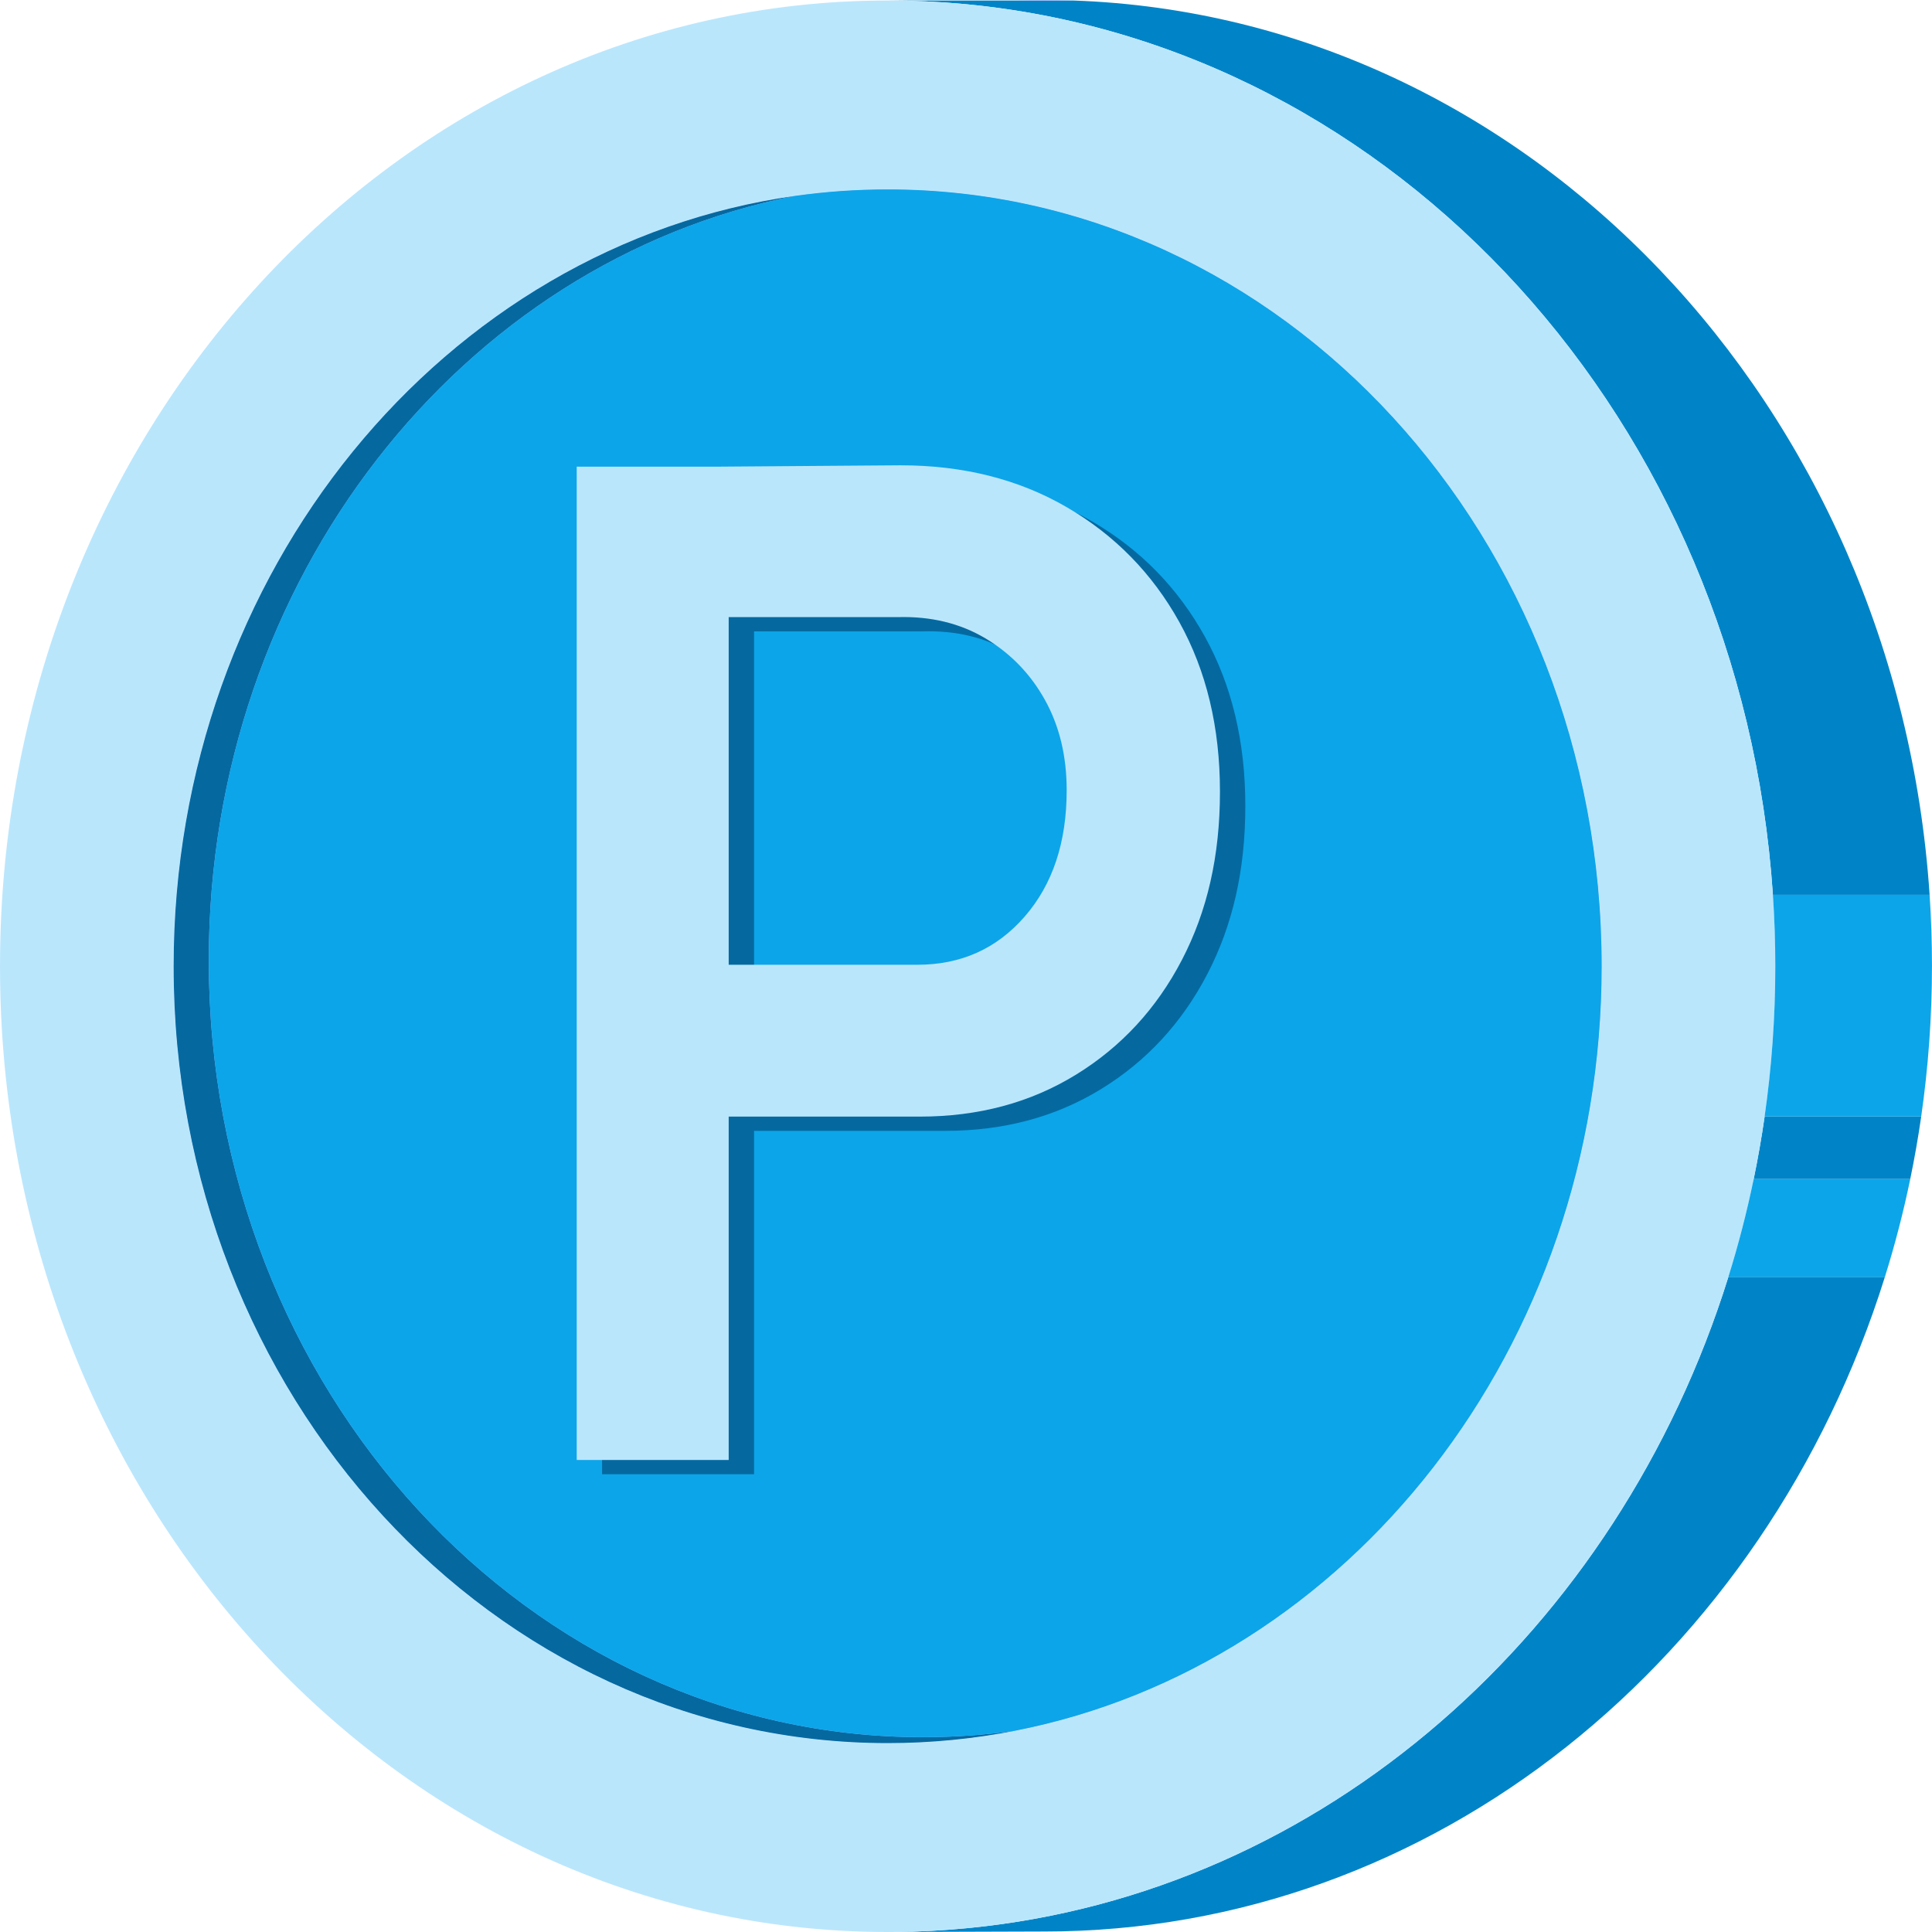
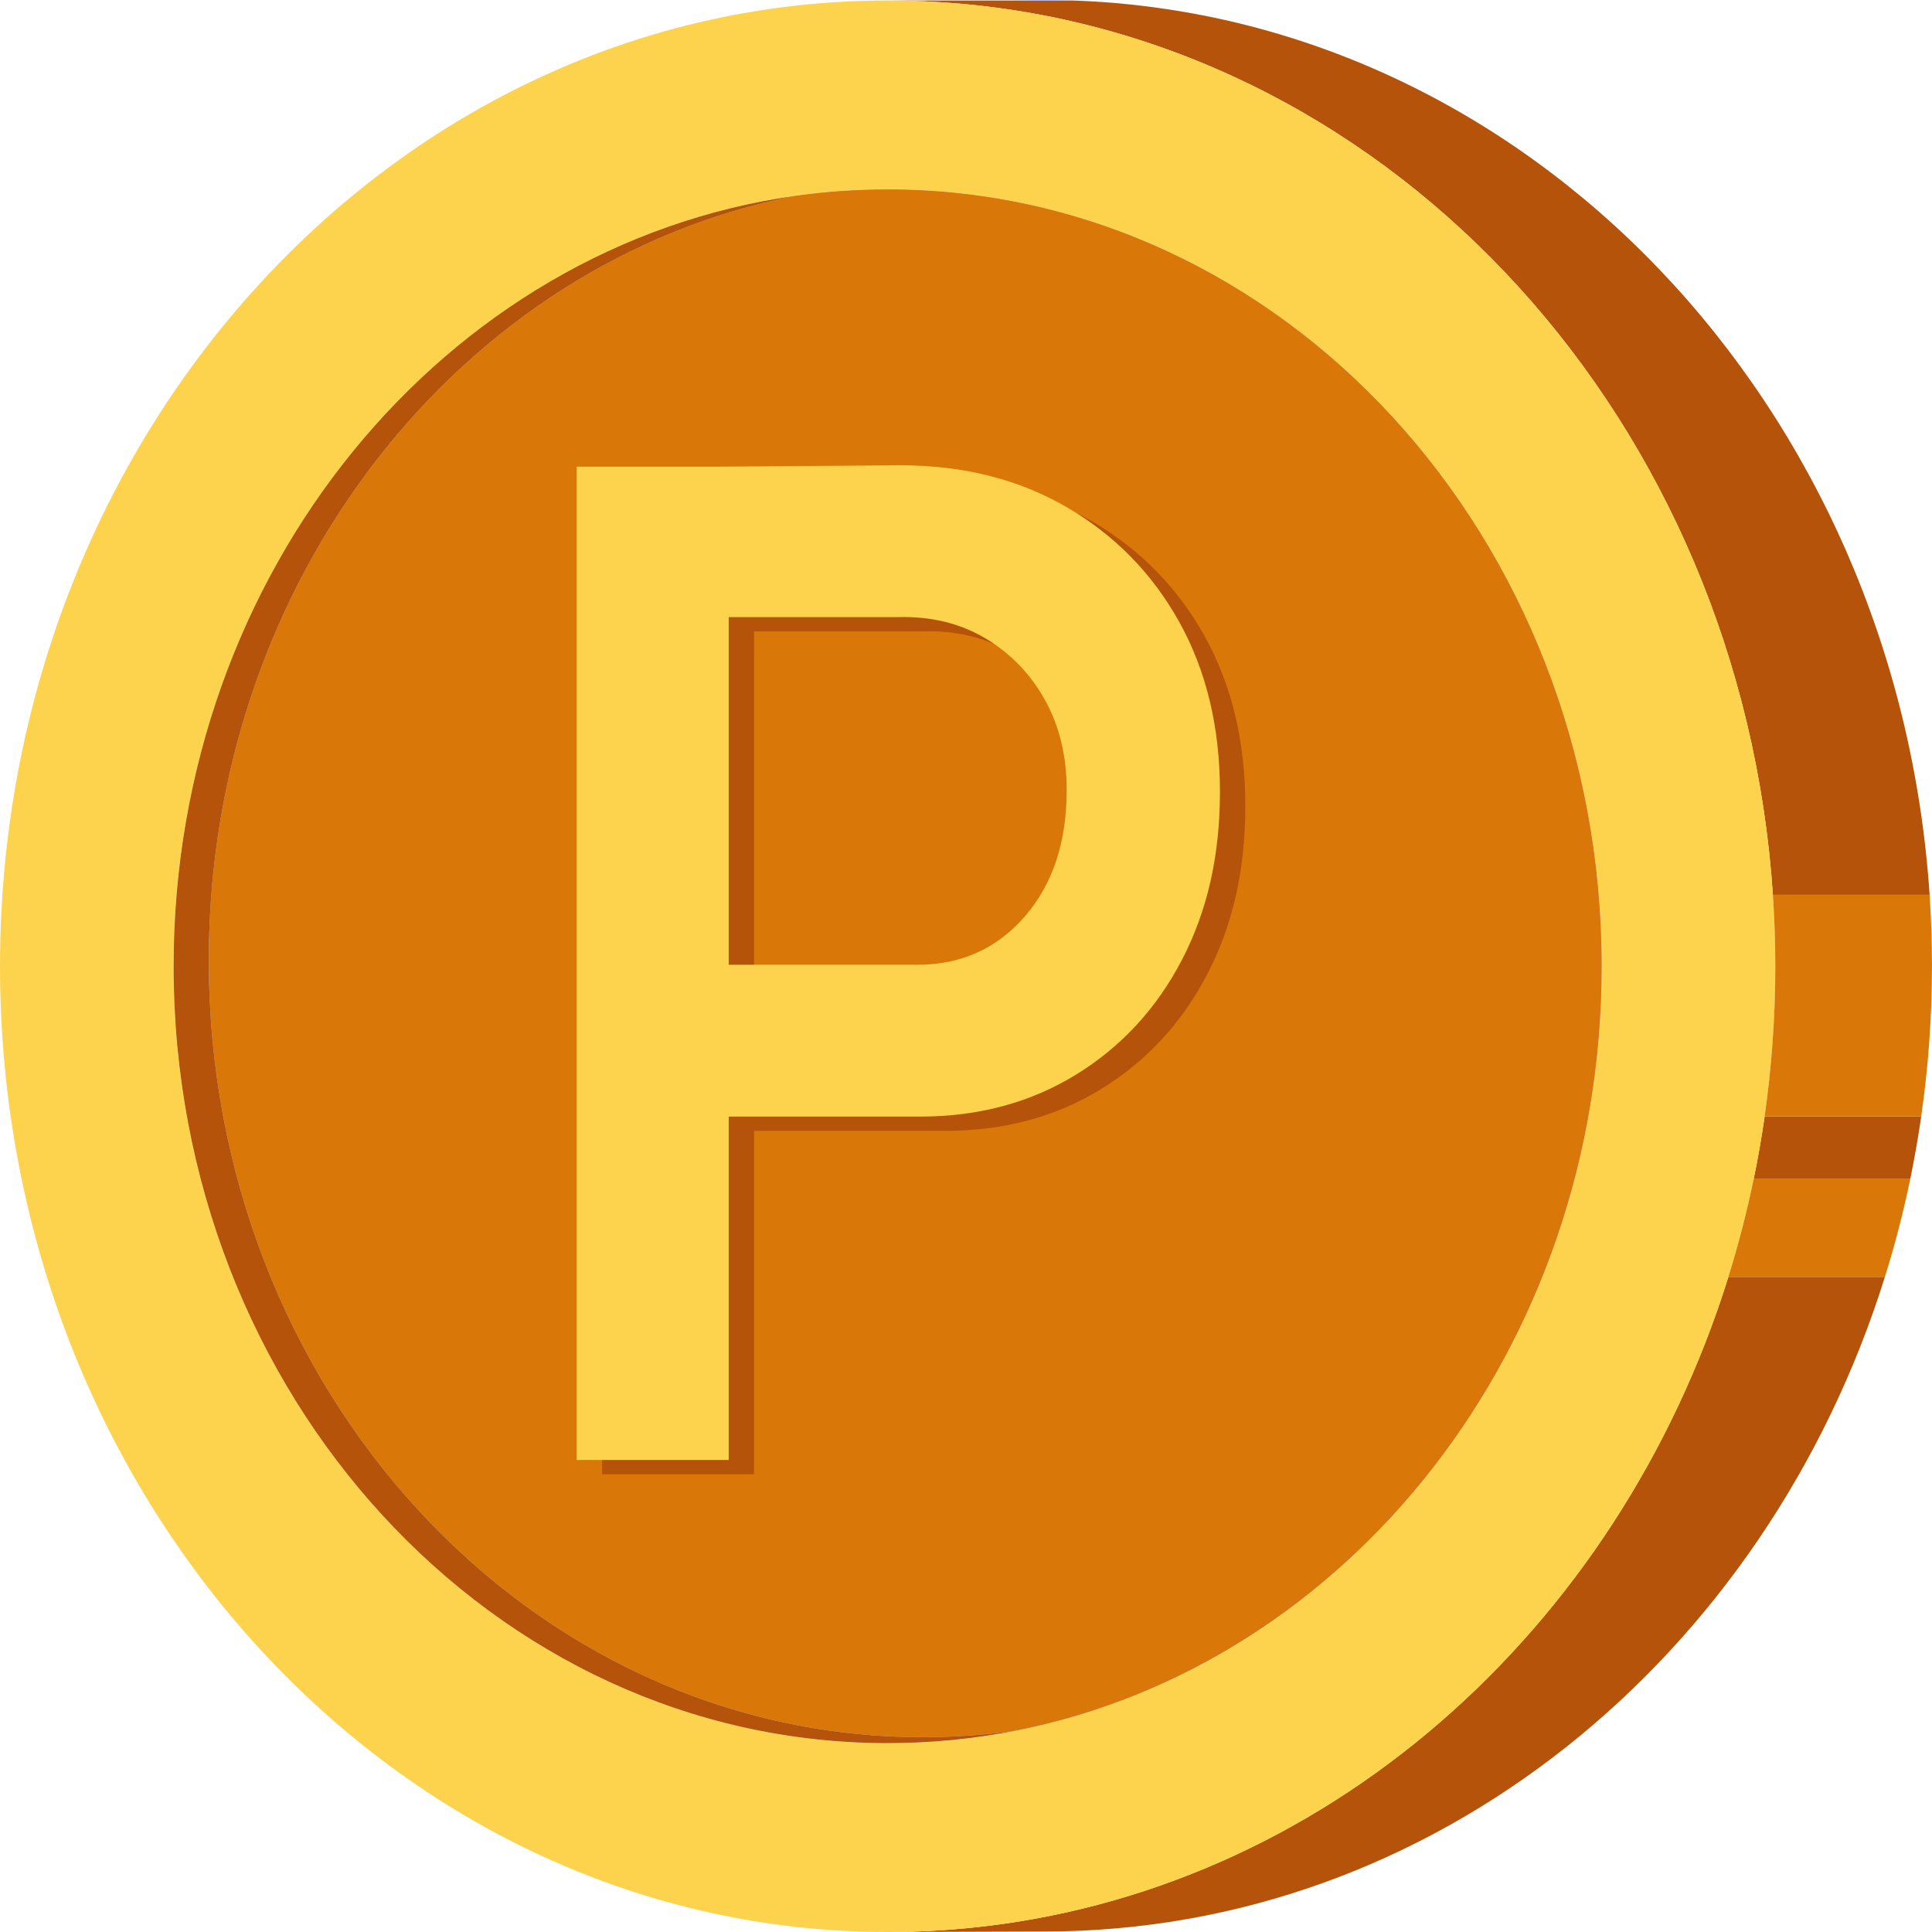
<svg xmlns="http://www.w3.org/2000/svg" id="Layer_2" viewBox="0 0 1500 1500">
  <defs>
    <style>
      .cls-1 {
-         fill: #bae6fc;
+         fill: #fdd34e;
      }
      .cls-1,
      .cls-2,
      .cls-3,
      .cls-4,
-       .cls-5,
-       .cls-6 {
+       .cls-5 {
        stroke-width: 0px;
      }
      .cls-2 {
        fill: none;
      }
      .cls-3 {
-         fill: #0ca5e9;
+         fill: #a5b4fc;
      }
      .cls-4 {
-         fill: #0569a0;
+         fill: #d97708;
      }
      .cls-5 {
-         fill: #a5b4fc;
-       }
-       .cls-6 {
-         fill: #0084c7;
+         fill: #b45309;
      }
    </style>
  </defs>
-   <path class="cls-5" d="M1243.52,750.2c0,296.35-196.45,542.79-455.4,593.54-32.1,6.3-65.17,9.59-98.95,9.59-306.16,0-554.35-270.04-554.35-603.13,0-306.62,210.28-559.8,482.51-598.12,23.52-3.31,47.5-5.02,71.84-5.02,306.16,0,554.35,270.03,554.35,603.14Z" />
-   <path class="cls-6" d="M1463.44,991.35c-92.4,295.59-349.68,508.26-652.62,508.26l-116.75.37c19.54-.15,38.89-1.18,58.02-3.06,275.37-27.12,504.01-230.47,589.83-505.57h121.53Z" />
-   <path class="cls-6" d="M1491.62,866.85c-2.35,16.38-5.2,32.57-8.52,48.59h-121.56c3.31-16,6.15-32.21,8.5-48.59h121.58Z" />
-   <path class="cls-6" d="M1498.15,694.77h-121.67C1351.83,327.68,1084.25,33.97,747.91,3.08c-19.37-1.77-38.95-2.68-58.74-2.68h144.2c353.3,12.36,639.42,314.02,664.78,694.38Z" />
-   <path class="cls-5" d="M833.32.39h-44.99c7.47-.26,14.97-.39,22.49-.39s15.03.13,22.5.39Z" />
-   <path class="cls-5" d="M689.17,147.06c-24.34,0-48.32,1.71-71.84,5.02-258.85,50.83-455.23,297.23-455.23,593.52,0,333.11,248.2,603.14,554.35,603.14,24.28,0,48.21-1.7,71.67-5,258.96-50.75,455.4-297.19,455.4-593.54,0-333.1-248.19-603.14-554.35-603.14Z" />
+   <path class="cls-3" d="M1243.52,750.2c0,296.35-196.45,542.79-455.4,593.54-32.1,6.3-65.17,9.59-98.95,9.59-306.16,0-554.35-270.04-554.35-603.13,0-306.62,210.28-559.8,482.51-598.12,23.52-3.31,47.5-5.02,71.84-5.02,306.16,0,554.35,270.03,554.35,603.14Z" />
+   <path class="cls-5" d="M1463.44,991.35c-92.4,295.59-349.68,508.26-652.62,508.26l-116.75.37c19.54-.15,38.89-1.18,58.02-3.06,275.37-27.12,504.01-230.47,589.83-505.57h121.53Z" />
+   <path class="cls-5" d="M1491.62,866.85c-2.35,16.38-5.2,32.57-8.52,48.59h-121.56c3.31-16,6.15-32.21,8.5-48.59h121.58Z" />
+   <path class="cls-5" d="M1498.15,694.77h-121.67C1351.83,327.68,1084.25,33.97,747.91,3.08c-19.37-1.77-38.95-2.68-58.74-2.68h144.2c353.3,12.36,639.42,314.02,664.78,694.38Z" />
+   <path class="cls-3" d="M833.32.39h-44.99c7.47-.26,14.97-.39,22.49-.39s15.03.13,22.5.39Z" />
+   <path class="cls-3" d="M689.17,147.06c-24.34,0-48.32,1.71-71.84,5.02-258.85,50.83-455.23,297.23-455.23,593.52,0,333.11,248.2,603.14,554.35,603.14,24.28,0,48.21-1.7,71.67-5,258.96-50.75,455.4-297.19,455.4-593.54,0-333.1-248.19-603.14-554.35-603.14Z" />
  <path class="cls-1" d="M1376.48,694.77C1351.83,327.68,1084.25,33.97,747.91,3.08c-19.37-1.77-38.95-2.68-58.74-2.68C308.55.39,0,336.09,0,750.2s308.55,749.8,689.17,749.8l4.9-.02c19.54-.15,38.89-1.18,58.02-3.06,275.37-27.12,504.01-230.47,589.83-505.57,7.73-24.75,14.3-50.08,19.64-75.92,3.31-16,6.15-32.21,8.5-48.59,5.46-38.01,8.3-76.97,8.3-116.65,0-18.64-.62-37.13-1.86-55.43ZM788.12,1343.75c-32.1,6.3-65.17,9.59-98.95,9.59-306.16,0-554.35-270.04-554.35-603.13,0-306.62,210.28-559.8,482.51-598.12,23.52-3.31,47.5-5.02,71.84-5.02,306.16,0,554.35,270.03,554.35,603.14,0,296.35-196.45,542.79-455.4,593.54Z" />
-   <path class="cls-4" d="M788.12,1343.75c-32.1,6.3-65.17,9.59-98.95,9.59-306.16,0-554.35-270.04-554.35-603.13,0-306.62,210.28-559.8,482.51-598.12-258.85,50.83-455.23,297.23-455.23,593.52,0,333.11,248.2,603.14,554.35,603.14,24.28,0,48.21-1.7,71.67-5Z" />
-   <path class="cls-3" d="M1243.52,750.2c0,296.35-196.45,542.79-455.4,593.54-23.46,3.3-47.39,5-71.67,5-306.15,0-554.35-270.03-554.35-603.14,0-296.29,196.38-542.69,455.23-593.52,23.52-3.31,47.5-5.02,71.84-5.02,306.16,0,554.35,270.03,554.35,603.14Z" />
+   <path class="cls-5" d="M788.12,1343.75c-32.1,6.3-65.17,9.59-98.95,9.59-306.16,0-554.35-270.04-554.35-603.13,0-306.62,210.28-559.8,482.51-598.12-258.85,50.83-455.23,297.23-455.23,593.52,0,333.11,248.2,603.14,554.35,603.14,24.28,0,48.21-1.7,71.67-5Z" />
+   <path class="cls-4" d="M1243.52,750.2c0,296.35-196.45,542.79-455.4,593.54-23.46,3.3-47.39,5-71.67,5-306.15,0-554.35-270.03-554.35-603.14,0-296.29,196.38-542.69,455.23-593.52,23.52-3.31,47.5-5.02,71.84-5.02,306.16,0,554.35,270.03,554.35,603.14Z" />
  <line class="cls-2" x1="689.17" y1="1500" x2="694.07" y2="1499.98" />
-   <path class="cls-3" d="M1499.98,749.81c0,39.82-2.86,78.91-8.36,117.04h-121.58c5.46-38.01,8.3-76.97,8.3-116.65,0-18.64-.62-37.13-1.86-55.43h121.67c1.22,18.17,1.83,36.53,1.83,55.03Z" />
-   <path class="cls-3" d="M1483.11,915.43c-5.35,25.83-11.93,51.17-19.67,75.92h-121.53c7.73-24.75,14.3-50.08,19.64-75.92h121.56Z" />
-   <path class="cls-4" d="M467.45,1144.59V373.4h117.99v771.19h-117.99ZM574.26,877.98v-117.88h157.66c33.9,0,61.69-12.48,83.39-37.46,21.7-24.95,32.56-57.65,32.56-98.05,0-26.43-5.6-49.74-16.79-69.95-11.19-20.2-26.61-36.18-46.27-47.94-19.69-11.73-42.39-17.24-68.15-16.51h-142.4v-116.79l144.43-1.09c48.82,0,91.88,10.83,129.18,32.5,37.28,21.67,66.44,51.42,87.46,89.24,21.01,37.83,31.54,81.71,31.54,131.65s-9.84,92.73-29.49,130.55c-19.67,37.83-47.14,67.59-82.39,89.24-35.26,21.67-75.61,32.5-121.04,32.5h-159.68Z" />
+   <path class="cls-4" d="M1499.98,749.81c0,39.82-2.86,78.91-8.36,117.04h-121.58c5.46-38.01,8.3-76.97,8.3-116.65,0-18.64-.62-37.13-1.86-55.43h121.67c1.22,18.17,1.83,36.53,1.83,55.03Z" />
+   <path class="cls-4" d="M1483.11,915.43c-5.35,25.83-11.93,51.17-19.67,75.92h-121.53c7.73-24.75,14.3-50.08,19.64-75.92h121.56Z" />
+   <path class="cls-5" d="M467.45,1144.59V373.4h117.99v771.19h-117.99ZM574.26,877.98v-117.88h157.66c33.9,0,61.69-12.48,83.39-37.46,21.7-24.95,32.56-57.65,32.56-98.05,0-26.43-5.6-49.74-16.79-69.95-11.19-20.2-26.61-36.18-46.27-47.94-19.69-11.73-42.39-17.24-68.15-16.51h-142.4v-116.79l144.43-1.09c48.82,0,91.88,10.83,129.18,32.5,37.28,21.67,66.44,51.42,87.46,89.24,21.01,37.83,31.54,81.71,31.54,131.65s-9.84,92.73-29.49,130.55c-19.67,37.83-47.14,67.59-82.39,89.24-35.26,21.67-75.61,32.5-121.04,32.5h-159.68Z" />
  <path class="cls-1" d="M447.76,1133.53V362.33h117.99v771.19h-117.99ZM554.56,866.92v-117.88h157.66c33.9,0,61.69-12.48,83.39-37.46,21.7-24.95,32.56-57.65,32.56-98.05,0-26.43-5.6-49.74-16.79-69.95-11.19-20.2-26.61-36.18-46.27-47.94-19.69-11.73-42.39-17.24-68.15-16.51h-142.4v-116.79l144.43-1.09c48.82,0,91.88,10.83,129.18,32.5,37.28,21.67,66.44,51.42,87.46,89.24,21.01,37.83,31.54,81.71,31.54,131.65s-9.84,92.73-29.49,130.55c-19.67,37.83-47.14,67.59-82.39,89.24-35.26,21.67-75.61,32.5-121.04,32.5h-159.68Z" />
</svg>
